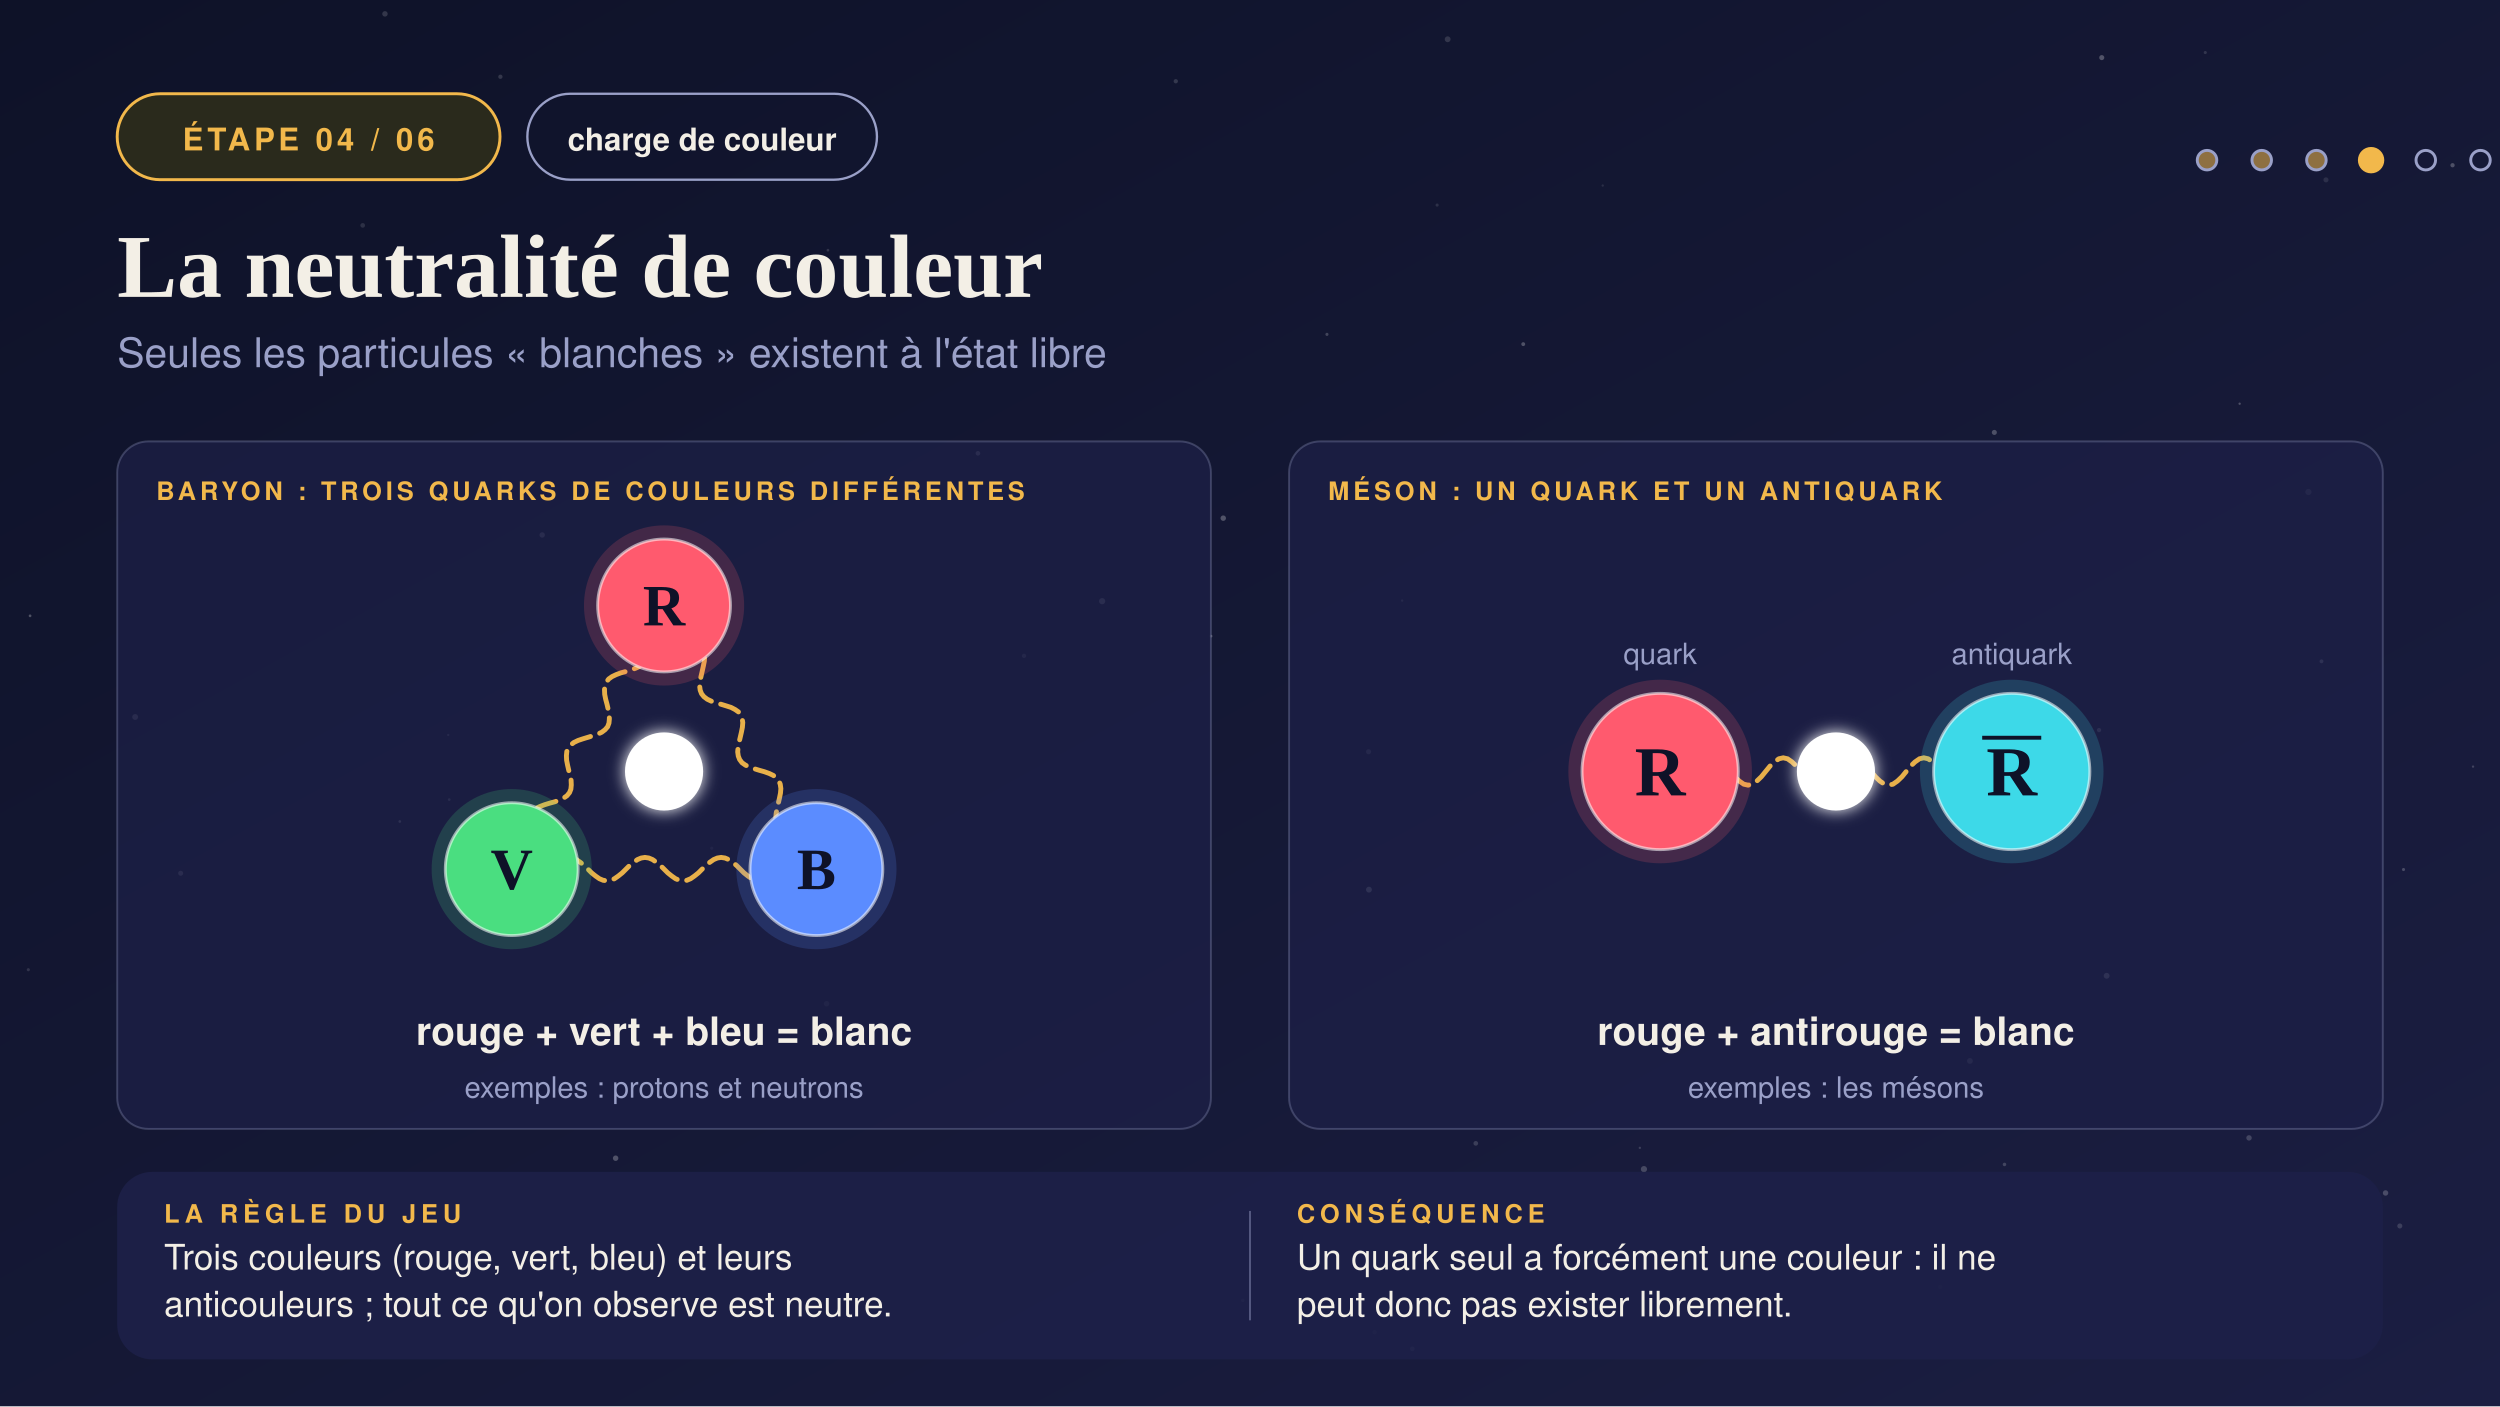
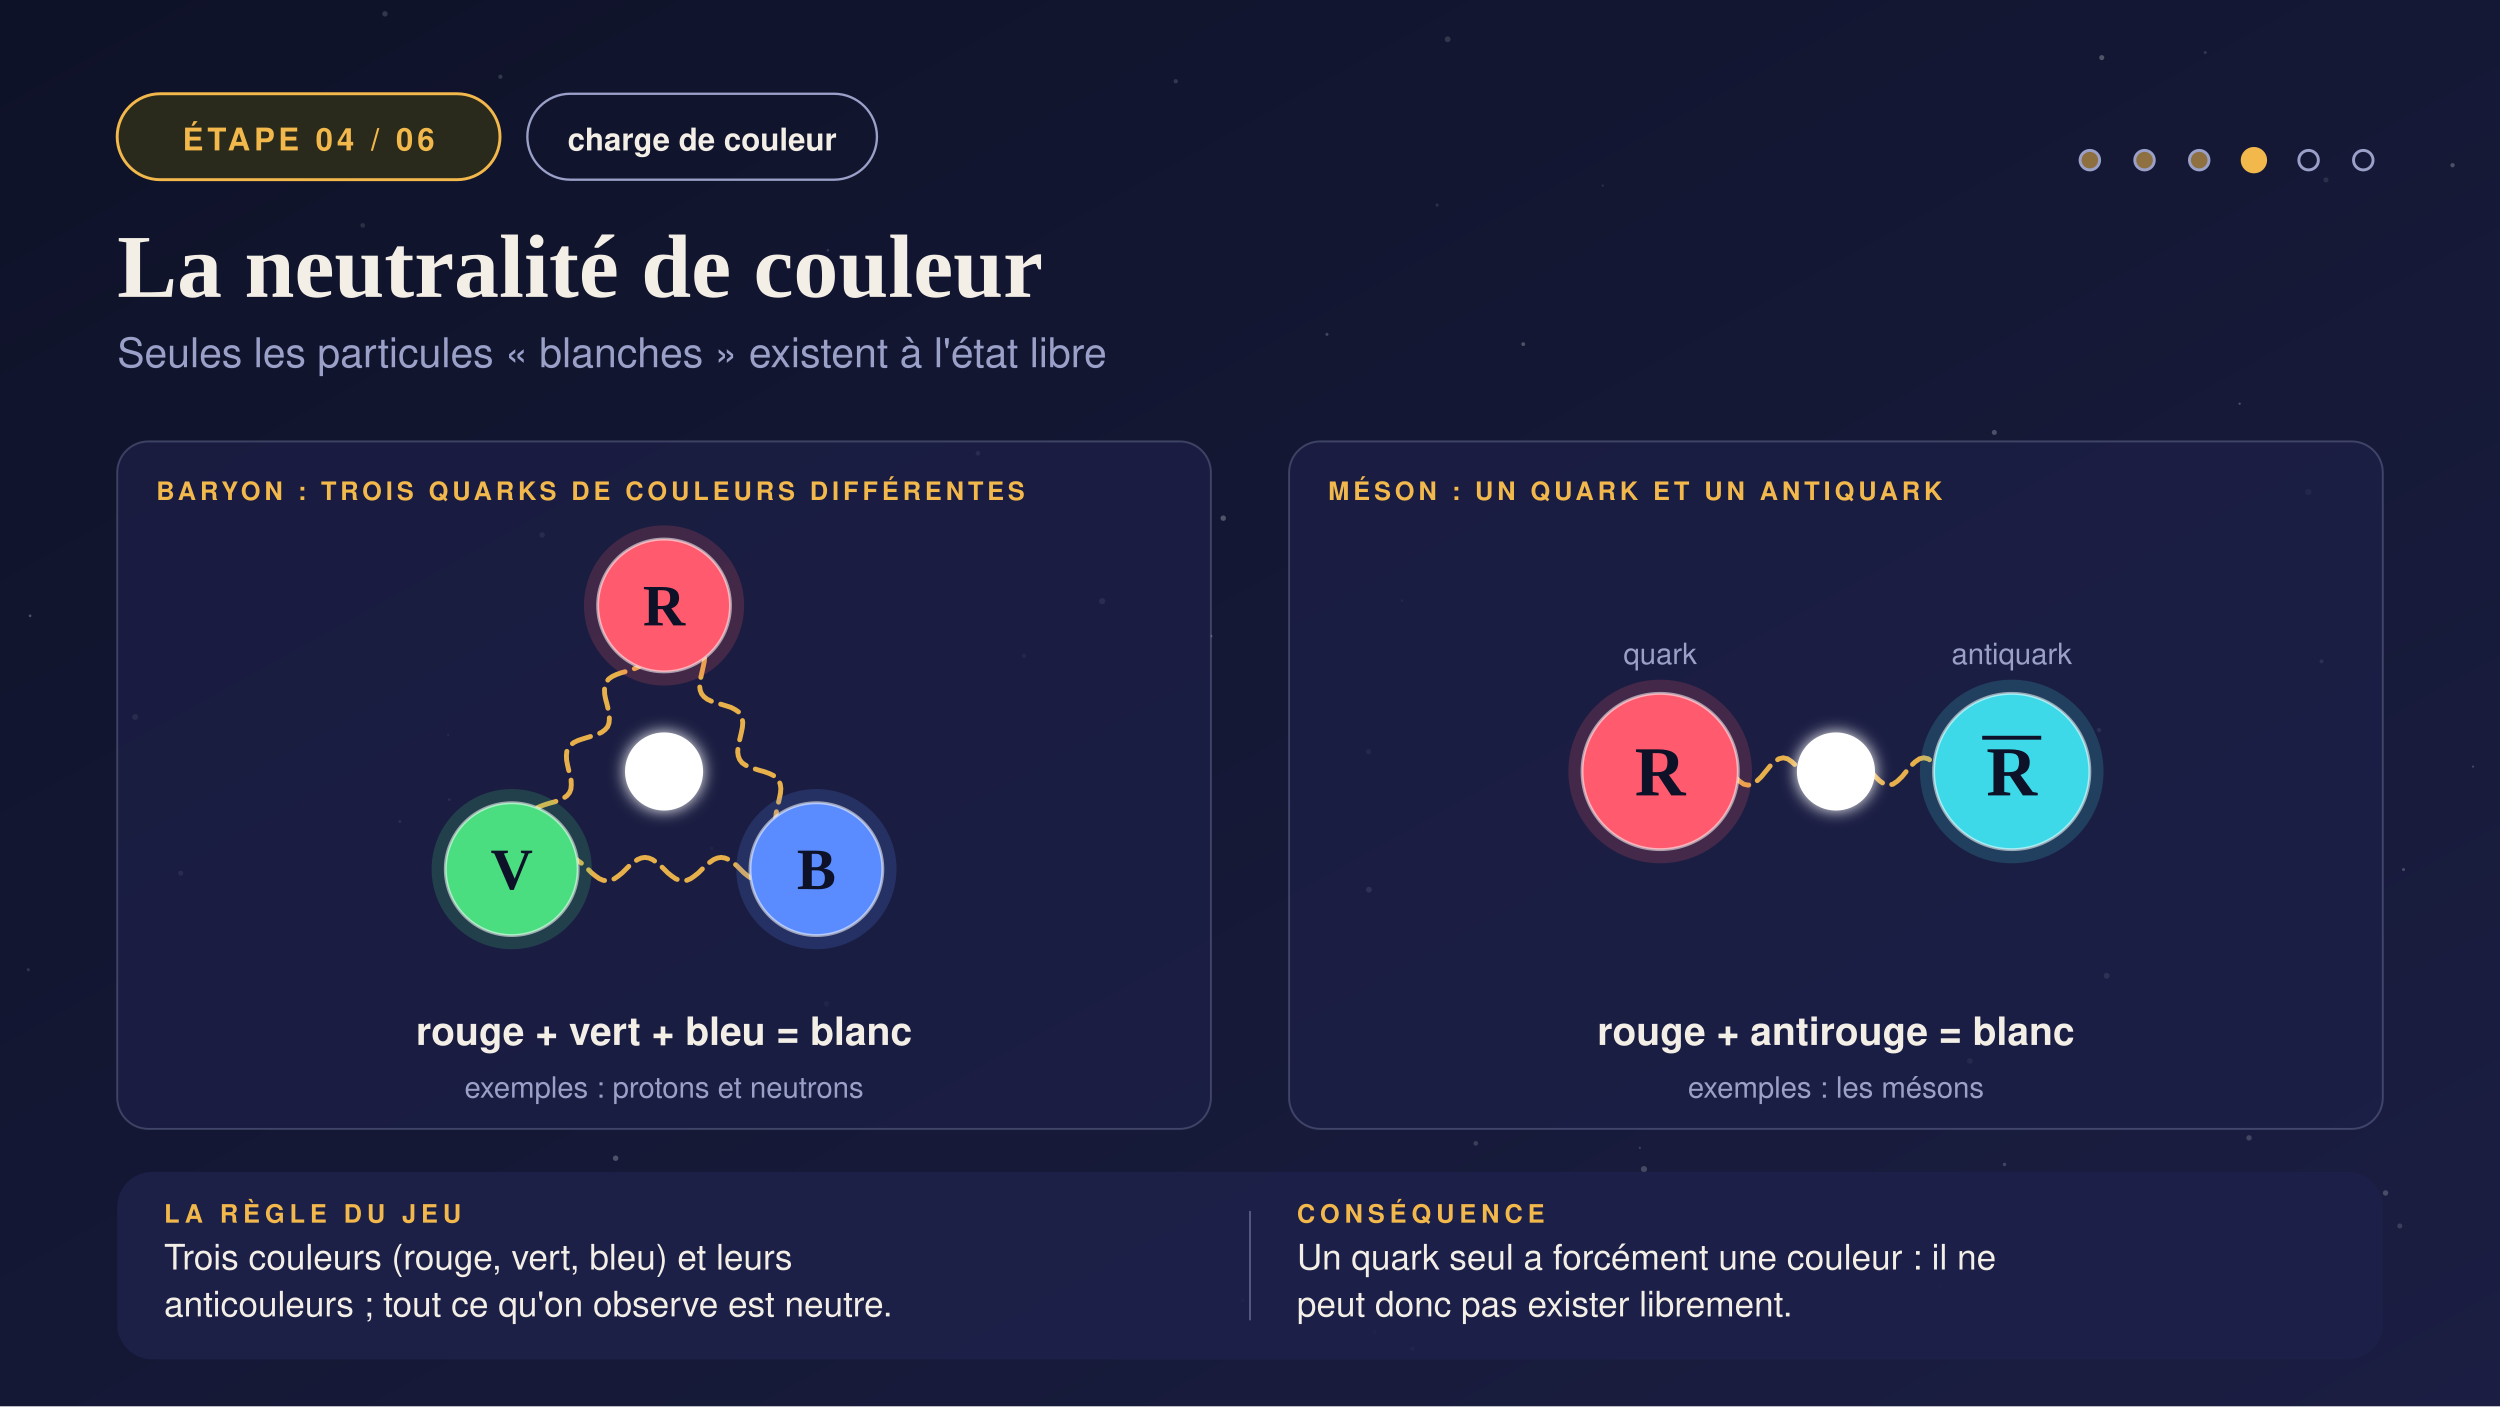
<svg xmlns="http://www.w3.org/2000/svg" viewBox="0 0 1280 720" width="1280" height="720" role="img" aria-labelledby="t d">
  <defs>
    <linearGradient id="bg" x1="0" y1="0" x2="1" y2="1">
      <stop offset="0" stop-color="#0e1228" />
      <stop offset="1" stop-color="#1b1e42" />
    </linearGradient>
    <filter id="glow" filterUnits="userSpaceOnUse" x="0" y="0" width="1280" height="720">
      <feGaussianBlur stdDeviation="4" result="b" />
      <feMerge>
        <feMergeNode in="b" />
        <feMergeNode in="SourceGraphic" />
      </feMerge>
    </filter>
    <marker id="ar" viewBox="0 0 10 10" refX="8" refY="5" markerWidth="7" markerHeight="7" orient="auto-start-reverse">
      <path d="M1 1L9 5L1 9Z" fill="#f2b84b" />
    </marker>
    <marker id="am" viewBox="0 0 10 10" refX="8" refY="5" markerWidth="7" markerHeight="7" orient="auto-start-reverse">
      <path d="M1 1L9 5L1 9Z" fill="#9aa0c8" />
    </marker>
  </defs>
  <rect width="1280" height="720" fill="url(#bg)" />
  <circle cx="1228.7" cy="627.7" r="1.3" fill="#fff" fill-opacity="0.15" />
  <circle cx="423.2" cy="513.9" r="1.4" fill="#fff" fill-opacity="0.10" />
  <circle cx="213.4" cy="644.7" r="0.7" fill="#fff" fill-opacity="0.23" />
  <circle cx="422.0" cy="464.8" r="1.5" fill="#fff" fill-opacity="0.22" />
  <circle cx="500.7" cy="232.1" r="1.2" fill="#fff" fill-opacity="0.23" />
  <circle cx="524.3" cy="335.8" r="1.1" fill="#fff" fill-opacity="0.15" />
  <circle cx="230.0" cy="409.4" r="0.7" fill="#fff" fill-opacity="0.22" />
  <circle cx="1026.3" cy="596.2" r="0.9" fill="#fff" fill-opacity="0.18" />
  <circle cx="1181.9" cy="251.9" r="1.6" fill="#fff" fill-opacity="0.14" />
  <circle cx="1076.1" cy="29.5" r="1.3" fill="#fff" fill-opacity="0.26" />
  <circle cx="700.9" cy="455.5" r="1.5" fill="#fff" fill-opacity="0.30" />
  <circle cx="229.5" cy="376.3" r="0.6" fill="#fff" fill-opacity="0.18" />
  <circle cx="185.7" cy="115.4" r="1.2" fill="#fff" fill-opacity="0.12" />
  <circle cx="197.1" cy="7.1" r="1.4" fill="#fff" fill-opacity="0.15" />
  <circle cx="92.5" cy="447.1" r="1.3" fill="#fff" fill-opacity="0.23" />
  <circle cx="700.7" cy="384.9" r="1.3" fill="#fff" fill-opacity="0.16" />
  <circle cx="1078.6" cy="499.6" r="1.5" fill="#fff" fill-opacity="0.28" />
  <circle cx="1074.7" cy="373.8" r="1.1" fill="#fff" fill-opacity="0.25" />
  <circle cx="741.2" cy="20.1" r="1.5" fill="#fff" fill-opacity="0.14" />
  <circle cx="620.1" cy="325.7" r="0.7" fill="#fff" fill-opacity="0.22" />
  <circle cx="755.6" cy="585.4" r="1.2" fill="#fff" fill-opacity="0.16" />
  <circle cx="723.1" cy="690.6" r="1.2" fill="#fff" fill-opacity="0.27" />
  <circle cx="14.5" cy="496.5" r="0.8" fill="#fff" fill-opacity="0.13" />
  <circle cx="423.9" cy="128.1" r="0.7" fill="#fff" fill-opacity="0.14" />
  <circle cx="294.9" cy="179.6" r="1.4" fill="#fff" fill-opacity="0.12" />
  <circle cx="256.2" cy="39.3" r="1.1" fill="#fff" fill-opacity="0.15" />
  <circle cx="679.4" cy="171.2" r="0.8" fill="#fff" fill-opacity="0.20" />
  <circle cx="91.7" cy="636.9" r="1.2" fill="#fff" fill-opacity="0.18" />
  <circle cx="703.8" cy="682.1" r="1.1" fill="#fff" fill-opacity="0.18" />
  <circle cx="277.6" cy="273.9" r="1.4" fill="#fff" fill-opacity="0.22" />
  <circle cx="352.9" cy="646.9" r="0.7" fill="#fff" fill-opacity="0.17" />
  <circle cx="993.4" cy="658.9" r="1.1" fill="#fff" fill-opacity="0.10" />
  <circle cx="717.9" cy="307.5" r="0.6" fill="#fff" fill-opacity="0.17" />
  <circle cx="1129.1" cy="26.9" r="0.8" fill="#fff" fill-opacity="0.13" />
  <circle cx="1021.1" cy="221.4" r="1.3" fill="#fff" fill-opacity="0.24" />
  <circle cx="15.4" cy="315.3" r="0.7" fill="#fff" fill-opacity="0.26" />
  <circle cx="626.3" cy="265.3" r="1.4" fill="#fff" fill-opacity="0.26" />
  <circle cx="87.3" cy="68.3" r="0.9" fill="#fff" fill-opacity="0.16" />
  <circle cx="564.3" cy="307.8" r="1.6" fill="#fff" fill-opacity="0.23" />
  <circle cx="1230.6" cy="445.2" r="0.8" fill="#fff" fill-opacity="0.21" />
  <circle cx="204.7" cy="420.6" r="0.7" fill="#fff" fill-opacity="0.29" />
  <circle cx="388.2" cy="643.9" r="0.8" fill="#fff" fill-opacity="0.14" />
  <circle cx="315.2" cy="593.0" r="1.4" fill="#fff" fill-opacity="0.25" />
  <circle cx="735.8" cy="105.0" r="0.8" fill="#fff" fill-opacity="0.11" />
  <circle cx="1190.9" cy="92.1" r="1.3" fill="#fff" fill-opacity="0.10" />
  <circle cx="364.4" cy="434.3" r="0.8" fill="#fff" fill-opacity="0.11" />
  <circle cx="1146.7" cy="206.7" r="0.6" fill="#fff" fill-opacity="0.24" />
  <circle cx="1266.2" cy="392.5" r="0.6" fill="#fff" fill-opacity="0.18" />
  <circle cx="779.9" cy="176.2" r="1.0" fill="#fff" fill-opacity="0.25" />
  <circle cx="841.7" cy="598.6" r="1.6" fill="#fff" fill-opacity="0.20" />
  <circle cx="1255.7" cy="84.6" r="1.1" fill="#fff" fill-opacity="0.24" />
  <circle cx="1188.6" cy="338.6" r="1.0" fill="#fff" fill-opacity="0.28" />
  <circle cx="602.0" cy="41.6" r="1.1" fill="#fff" fill-opacity="0.15" />
  <circle cx="839.6" cy="587.7" r="0.6" fill="#fff" fill-opacity="0.16" />
  <circle cx="1151.5" cy="582.6" r="1.4" fill="#fff" fill-opacity="0.18" />
  <circle cx="1221.4" cy="610.8" r="1.4" fill="#fff" fill-opacity="0.21" />
  <circle cx="820.6" cy="95.0" r="0.6" fill="#fff" fill-opacity="0.10" />
  <circle cx="69.2" cy="367.1" r="1.5" fill="#fff" fill-opacity="0.22" />
  <circle cx="1008.6" cy="543.2" r="1.5" fill="#fff" fill-opacity="0.16" />
  <circle cx="636.3" cy="665.8" r="0.9" fill="#fff" fill-opacity="0.24" />
  <rect x="60" y="48" width="196" height="44" rx="22" fill="#2a2a1c" stroke="#f2b84b" stroke-width="1.5" />
  <text x="158" y="77" font-family="'Segoe UI',Helvetica,Arial,sans-serif" font-size="16" fill="#f2b84b" text-anchor="middle" font-weight="700" letter-spacing="2">ÉTAPE 04 / 06</text>
  <rect x="270" y="48" width="179" height="44" rx="22" fill="none" stroke="#9aa0c8" stroke-width="1.2" />
  <text x="359.5" y="77" font-family="'Segoe UI',Helvetica,Arial,sans-serif" font-size="16" fill="#f3efe6" text-anchor="middle" font-weight="600">charge de couleur</text>
-   <circle cx="1130" cy="82" r="5" fill="#f2b84b" stroke="#9aa0c8" stroke-width="1.5" fill-opacity="0.55" />
-   <circle cx="1158" cy="82" r="5" fill="#f2b84b" stroke="#9aa0c8" stroke-width="1.5" fill-opacity="0.55" />
-   <circle cx="1186" cy="82" r="5" fill="#f2b84b" stroke="#9aa0c8" stroke-width="1.5" fill-opacity="0.55" />
-   <circle cx="1214" cy="82" r="6" fill="#f2b84b" stroke="#f2b84b" stroke-width="1.5" fill-opacity="1" />
-   <circle cx="1242" cy="82" r="5" fill="none" stroke="#9aa0c8" stroke-width="1.5" fill-opacity="0.55" />
-   <circle cx="1270" cy="82" r="5" fill="none" stroke="#9aa0c8" stroke-width="1.5" fill-opacity="0.55" />
+   <circle cx="1070" cy="82" r="5" fill="#f2b84b" stroke="#9aa0c8" stroke-width="1.5" fill-opacity="0.55" />
+   <circle cx="1098" cy="82" r="5" fill="#f2b84b" stroke="#9aa0c8" stroke-width="1.5" fill-opacity="0.55" />
+   <circle cx="1126" cy="82" r="5" fill="#f2b84b" stroke="#9aa0c8" stroke-width="1.5" fill-opacity="0.55" />
+   <circle cx="1154" cy="82" r="6" fill="#f2b84b" stroke="#f2b84b" stroke-width="1.5" fill-opacity="1" />
+   <circle cx="1182" cy="82" r="5" fill="none" stroke="#9aa0c8" stroke-width="1.5" fill-opacity="0.55" />
+   <circle cx="1210" cy="82" r="5" fill="none" stroke="#9aa0c8" stroke-width="1.5" fill-opacity="0.55" />
  <text x="60" y="152" font-family="Georgia,'Times New Roman',serif" font-size="46" fill="#f3efe6" text-anchor="start" font-weight="700">La neutralité de couleur</text>
  <text x="60" y="188" font-family="'Segoe UI',Helvetica,Arial,sans-serif" font-size="21" fill="#9aa0c8" text-anchor="start" font-weight="400">Seules les particules « blanches » existent à l'état libre</text>
  <rect x="60" y="226" width="560" height="352" rx="16" fill="#1d2048" fill-opacity=".7" stroke="#9aa0c8" stroke-opacity=".3" />
  <text x="80" y="256" font-family="'Segoe UI',Helvetica,Arial,sans-serif" font-size="13" fill="#f2b84b" text-anchor="start" font-weight="700" letter-spacing="2">BARYON : TROIS QUARKS DE COULEURS DIFFÉRENTES</text>
  <rect x="660" y="226" width="560" height="352" rx="16" fill="#1d2048" fill-opacity=".7" stroke="#9aa0c8" stroke-opacity=".3" />
  <text x="680" y="256" font-family="'Segoe UI',Helvetica,Arial,sans-serif" font-size="13" fill="#f2b84b" text-anchor="start" font-weight="700" letter-spacing="2">MÉSON : UN QUARK ET UN ANTIQUARK</text>
  <path d="M340.0,310.0 L338.9,311.6 L337.4,313.0 L335.8,314.3 L334.1,315.6 L332.5,316.9 L331.2,318.4 L330.2,320.1 L329.8,322.1 L329.8,324.4 L330.2,326.9 L330.9,329.5 L331.4,332.0 L331.5,334.4 L331.3,336.5 L330.6,338.3 L329.3,339.9 L327.6,341.1 L325.5,342.1 L323.1,343.0 L320.5,343.8 L317.9,344.5 L315.5,345.4 L313.4,346.4 L311.7,347.6 L310.4,349.2 L309.7,351.0 L309.5,353.1 L309.6,355.5 L310.1,358.0 L310.8,360.6 L311.4,363.2 L311.9,365.8 L312.0,368.1 L311.8,370.2 L311.1,372.1 L309.8,373.6 L308.1,374.9 L306.0,375.9 L303.6,376.7 L301.0,377.5 L298.4,378.3 L296.0,379.1 L293.9,380.1 L292.2,381.4 L290.9,382.9 L290.2,384.8 L290.0,386.9 L290.1,389.2 L290.6,391.8 L291.2,394.4 L291.9,397.0 L292.4,399.5 L292.5,401.9 L292.3,404.0 L291.6,405.8 L290.3,407.4 L288.6,408.6 L286.5,409.6 L284.1,410.5 L281.5,411.2 L278.9,412.0 L276.5,412.9 L274.4,413.9 L272.7,415.1 L271.4,416.7 L270.7,418.5 L270.5,420.6 L270.6,423.0 L271.1,425.5 L271.8,428.1 L272.2,430.6 L272.2,432.9 L271.8,434.9 L270.8,436.6 L269.5,438.1 L267.9,439.4 L266.2,440.7 L264.6,442.0 L263.1,443.4 L262.0,445.0" fill="none" stroke="#f2b84b" stroke-width="2.5" stroke-linecap="round" stroke-dasharray="10 5" opacity=".95">
    <animate attributeName="stroke-dashoffset" from="0" to="-45" dur="1.5s" repeatCount="indefinite" />
  </path>
  <path d="M262.0,445.0 L263.9,445.2 L265.9,445.7 L267.9,446.5 L269.8,447.3 L271.8,448.0 L273.7,448.4 L275.6,448.4 L277.6,447.8 L279.6,446.7 L281.5,445.0 L283.4,443.1 L285.4,441.5 L287.4,440.1 L289.3,439.3 L291.2,439.0 L293.2,439.3 L295.1,440.1 L297.1,441.5 L299.1,443.1 L301.0,445.0 L302.9,446.9 L304.9,448.5 L306.9,449.9 L308.8,450.7 L310.8,451.0 L312.7,450.7 L314.6,449.9 L316.6,448.5 L318.6,446.9 L320.5,445.0 L322.4,443.1 L324.4,441.5 L326.4,440.1 L328.3,439.3 L330.2,439.0 L332.2,439.3 L334.1,440.1 L336.1,441.5 L338.1,443.1 L340.0,445.0 L341.9,446.9 L343.9,448.5 L345.9,449.9 L347.8,450.7 L349.8,451.0 L351.7,450.7 L353.6,449.9 L355.6,448.5 L357.6,446.9 L359.5,445.0 L361.4,443.1 L363.4,441.5 L365.4,440.1 L367.3,439.3 L369.2,439.0 L371.2,439.3 L373.1,440.1 L375.1,441.5 L377.1,443.1 L379.0,445.0 L380.9,446.9 L382.9,448.5 L384.9,449.9 L386.8,450.7 L388.8,451.0 L390.7,450.7 L392.6,449.9 L394.6,448.5 L396.6,446.9 L398.5,445.0 L400.4,443.3 L402.4,442.2 L404.4,441.6 L406.3,441.6 L408.2,442.0 L410.2,442.7 L412.1,443.5 L414.1,444.3 L416.1,444.8 L418.0,445.0" fill="none" stroke="#f2b84b" stroke-width="2.5" stroke-linecap="round" stroke-dasharray="10 5" opacity=".95">
    <animate attributeName="stroke-dashoffset" from="0" to="-45" dur="1.5s" repeatCount="indefinite" />
  </path>
  <path d="M418.0,445.0 L417.2,443.2 L416.7,441.3 L416.3,439.2 L416.1,437.1 L415.7,435.1 L415.1,433.2 L414.1,431.5 L412.6,430.1 L410.7,429.0 L408.2,428.1 L405.7,427.4 L403.2,426.5 L401.1,425.5 L399.4,424.2 L398.2,422.7 L397.5,420.9 L397.2,418.7 L397.4,416.4 L397.9,413.9 L398.5,411.2 L399.1,408.6 L399.6,406.1 L399.8,403.8 L399.5,401.6 L398.8,399.8 L397.6,398.3 L395.9,397.0 L393.8,396.0 L391.3,395.1 L388.8,394.4 L386.2,393.6 L383.7,392.8 L381.6,391.7 L379.9,390.5 L378.7,388.9 L378.0,387.1 L377.7,385.0 L377.9,382.6 L378.4,380.1 L379.0,377.5 L379.6,374.9 L380.1,372.4 L380.3,370.0 L380.0,367.9 L379.3,366.1 L378.1,364.5 L376.4,363.3 L374.3,362.2 L371.8,361.4 L369.2,360.6 L366.7,359.9 L364.2,359.0 L362.1,358.0 L360.4,356.7 L359.2,355.2 L358.5,353.4 L358.2,351.2 L358.4,348.9 L358.9,346.4 L359.5,343.8 L360.1,341.1 L360.6,338.6 L360.8,336.3 L360.5,334.1 L359.8,332.3 L358.6,330.8 L356.9,329.5 L354.8,328.5 L352.3,327.6 L349.8,326.9 L347.3,326.0 L345.4,324.9 L343.9,323.5 L342.9,321.8 L342.3,319.9 L341.9,317.9 L341.7,315.8 L341.3,313.7 L340.8,311.8 L340.0,310.0" fill="none" stroke="#f2b84b" stroke-width="2.5" stroke-linecap="round" stroke-dasharray="10 5" opacity=".95">
    <animate attributeName="stroke-dashoffset" from="0" to="-45" dur="1.5s" repeatCount="indefinite" />
  </path>
  <circle cx="340" cy="395" r="20" fill="#fff" filter="url(#glow)">
    <animate attributeName="r" values="16;26;16" dur="2.2s" repeatCount="indefinite" />
    <animate attributeName="opacity" values=".7;1;.7" dur="2.2s" repeatCount="indefinite" />
  </circle>
  <g>
    <animateTransform attributeName="transform" type="translate" values="0 0;-1.1 -1.6;-0.4 -1.4;-1.7 -0.4;0 0" dur="2.8s" repeatCount="indefinite" />
    <circle cx="340" cy="310" r="41" fill="#ff5a6e" fill-opacity=".18" />
    <circle cx="340" cy="310" r="34" fill="#ff5a6e" stroke="#fff" stroke-opacity=".55" stroke-width="1.5" />
    <text x="340" y="320.2" font-family="Georgia,'Times New Roman',serif" font-size="30" fill="#0e1228" text-anchor="middle" font-weight="700">R</text>
  </g>
  <g>
    <animateTransform attributeName="transform" type="translate" values="0 0;0.5 1.0;1.2 1.8;1.0 1.7;0 0" dur="3.2s" repeatCount="indefinite" />
    <circle cx="262" cy="445" r="41" fill="#4ade80" fill-opacity=".18" />
    <circle cx="262" cy="445" r="34" fill="#4ade80" stroke="#fff" stroke-opacity=".55" stroke-width="1.5" />
    <text x="262" y="455.2" font-family="Georgia,'Times New Roman',serif" font-size="30" fill="#0e1228" text-anchor="middle" font-weight="700">V</text>
  </g>
  <g>
    <animateTransform attributeName="transform" type="translate" values="0 0;1.2 1.3;-0.1 -1.0;-2.0 0.7;0 0" dur="3.6s" repeatCount="indefinite" />
    <circle cx="418" cy="445" r="41" fill="#5b8cff" fill-opacity=".18" />
    <circle cx="418" cy="445" r="34" fill="#5b8cff" stroke="#fff" stroke-opacity=".55" stroke-width="1.5" />
    <text x="418" y="455.2" font-family="Georgia,'Times New Roman',serif" font-size="30" fill="#0e1228" text-anchor="middle" font-weight="700">B</text>
  </g>
  <text x="340" y="535" font-family="'Segoe UI',Helvetica,Arial,sans-serif" font-size="20" fill="#f3efe6" text-anchor="middle" font-weight="700">rouge + vert + bleu = blanc</text>
  <text x="340" y="562" font-family="'Segoe UI',Helvetica,Arial,sans-serif" font-size="15" fill="#9aa0c8" text-anchor="middle" font-weight="400">exemples : protons et neutrons</text>
  <path d="M850.0,395.0 L852.2,395.3 L854.5,396.0 L856.8,396.9 L859.0,397.8 L861.2,398.2 L863.5,398.0 L865.8,396.9 L868.0,395.0 L870.2,392.6 L872.5,390.1 L874.8,388.5 L877.0,388.0 L879.2,388.5 L881.5,390.1 L883.8,392.3 L886.0,395.0 L888.2,397.7 L890.5,399.9 L892.8,401.5 L895.0,402.0 L897.2,401.5 L899.5,399.9 L901.8,397.7 L904.0,395.0 L906.2,392.3 L908.5,390.1 L910.8,388.5 L913.0,388.0 L915.2,388.5 L917.5,390.1 L919.8,392.3 L922.0,395.0 L924.2,397.7 L926.5,399.9 L928.8,401.5 L931.0,402.0 L933.2,401.5 L935.5,399.9 L937.8,397.7 L940.0,395.0 L942.2,392.3 L944.5,390.1 L946.8,388.5 L949.0,388.0 L951.2,388.5 L953.5,390.1 L955.8,392.3 L958.0,395.0 L960.2,397.7 L962.5,399.9 L964.8,401.5 L967.0,402.0 L969.2,401.5 L971.5,399.9 L973.8,397.7 L976.0,395.0 L978.2,392.3 L980.5,390.1 L982.8,388.5 L985.0,388.0 L987.2,388.5 L989.5,390.1 L991.8,392.3 L994.0,395.0 L996.2,397.7 L998.5,399.9 L1000.8,401.5 L1003.0,402.0 L1005.2,401.5 L1007.5,399.9 L1009.8,397.4 L1012.0,395.0 L1014.2,393.1 L1016.5,392.0 L1018.8,391.8 L1021.0,392.2 L1023.2,393.1 L1025.5,394.0 L1027.8,394.7 L1030.0,395.0" fill="none" stroke="#f2b84b" stroke-width="2.5" stroke-linecap="round" stroke-dasharray="10 5" opacity=".95">
    <animate attributeName="stroke-dashoffset" from="0" to="-45" dur="1.5s" repeatCount="indefinite" />
  </path>
  <circle cx="940" cy="395" r="20" fill="#fff" filter="url(#glow)">
    <animate attributeName="r" values="16;26;16" dur="2.2s" repeatCount="indefinite" />
    <animate attributeName="opacity" values=".7;1;.7" dur="2.2s" repeatCount="indefinite" />
  </circle>
  <g>
    <animateTransform attributeName="transform" type="translate" values="0 0;-0.1 -0.5;-1.4 1.5;-2.0 0.0;0 0" dur="3s" repeatCount="indefinite" />
    <circle cx="850" cy="395" r="47" fill="#ff5a6e" fill-opacity=".18" />
    <circle cx="850" cy="395" r="40" fill="#ff5a6e" stroke="#fff" stroke-opacity=".55" stroke-width="1.5" />
    <text x="850" y="407.24" font-family="Georgia,'Times New Roman',serif" font-size="36" fill="#0e1228" text-anchor="middle" font-weight="700">R</text>
  </g>
  <g>
    <animateTransform attributeName="transform" type="translate" values="0 0;0.3 -0.3;0.3 -1.2;1.3 1.3;0 0" dur="3.4s" repeatCount="indefinite" />
    <circle cx="1030" cy="395" r="47" fill="#3dd9e8" fill-opacity=".18" />
    <circle cx="1030" cy="395" r="40" fill="#3dd9e8" stroke="#fff" stroke-opacity=".55" stroke-width="1.5" />
    <text x="1030" y="407.24" font-family="Georgia,'Times New Roman',serif" font-size="36" fill="#0e1228" text-anchor="middle" font-weight="700">R</text>
    <line x1="1014.88" y1="377.72" x2="1045.12" y2="377.72" stroke="#0e1228" stroke-width="2" />
  </g>
  <text x="940" y="535" font-family="'Segoe UI',Helvetica,Arial,sans-serif" font-size="20" fill="#f3efe6" text-anchor="middle" font-weight="700">rouge + antirouge = blanc</text>
  <text x="940" y="562" font-family="'Segoe UI',Helvetica,Arial,sans-serif" font-size="15" fill="#9aa0c8" text-anchor="middle" font-weight="400">exemples : les mésons</text>
  <text x="850" y="340" font-family="'Segoe UI',Helvetica,Arial,sans-serif" font-size="15" fill="#9aa0c8" text-anchor="middle" font-weight="400">quark</text>
  <text x="1030" y="340" font-family="'Segoe UI',Helvetica,Arial,sans-serif" font-size="15" fill="#9aa0c8" text-anchor="middle" font-weight="400">antiquark</text>
  <rect x="60" y="600" width="1160" height="96" rx="18" fill="#1d2048" fill-opacity=".92" />
  <line x1="640" y1="620" x2="640" y2="676" stroke="#9aa0c8" stroke-opacity=".45" />
  <text x="84" y="626" font-family="'Segoe UI',Helvetica,Arial,sans-serif" font-size="13" fill="#f2b84b" text-anchor="start" font-weight="700" letter-spacing="2.5">LA RÈGLE DU JEU</text>
  <text x="84" y="650" font-family="'Segoe UI',Helvetica,Arial,sans-serif" font-size="18" fill="#f3efe6" text-anchor="start" font-weight="400">Trois couleurs (rouge, vert, bleu) et leurs</text>
  <text x="84" y="674" font-family="'Segoe UI',Helvetica,Arial,sans-serif" font-size="18" fill="#f3efe6" text-anchor="start" font-weight="400">anticouleurs ; tout ce qu'on observe est neutre.</text>
  <text x="664" y="626" font-family="'Segoe UI',Helvetica,Arial,sans-serif" font-size="13" fill="#f2b84b" text-anchor="start" font-weight="700" letter-spacing="2.5">CONSÉQUENCE</text>
  <text x="664" y="650" font-family="'Segoe UI',Helvetica,Arial,sans-serif" font-size="18" fill="#f3efe6" text-anchor="start" font-weight="400">Un quark seul a forcément une couleur : il ne</text>
  <text x="664" y="674" font-family="'Segoe UI',Helvetica,Arial,sans-serif" font-size="18" fill="#f3efe6" text-anchor="start" font-weight="400">peut donc pas exister librement.</text>
</svg>
